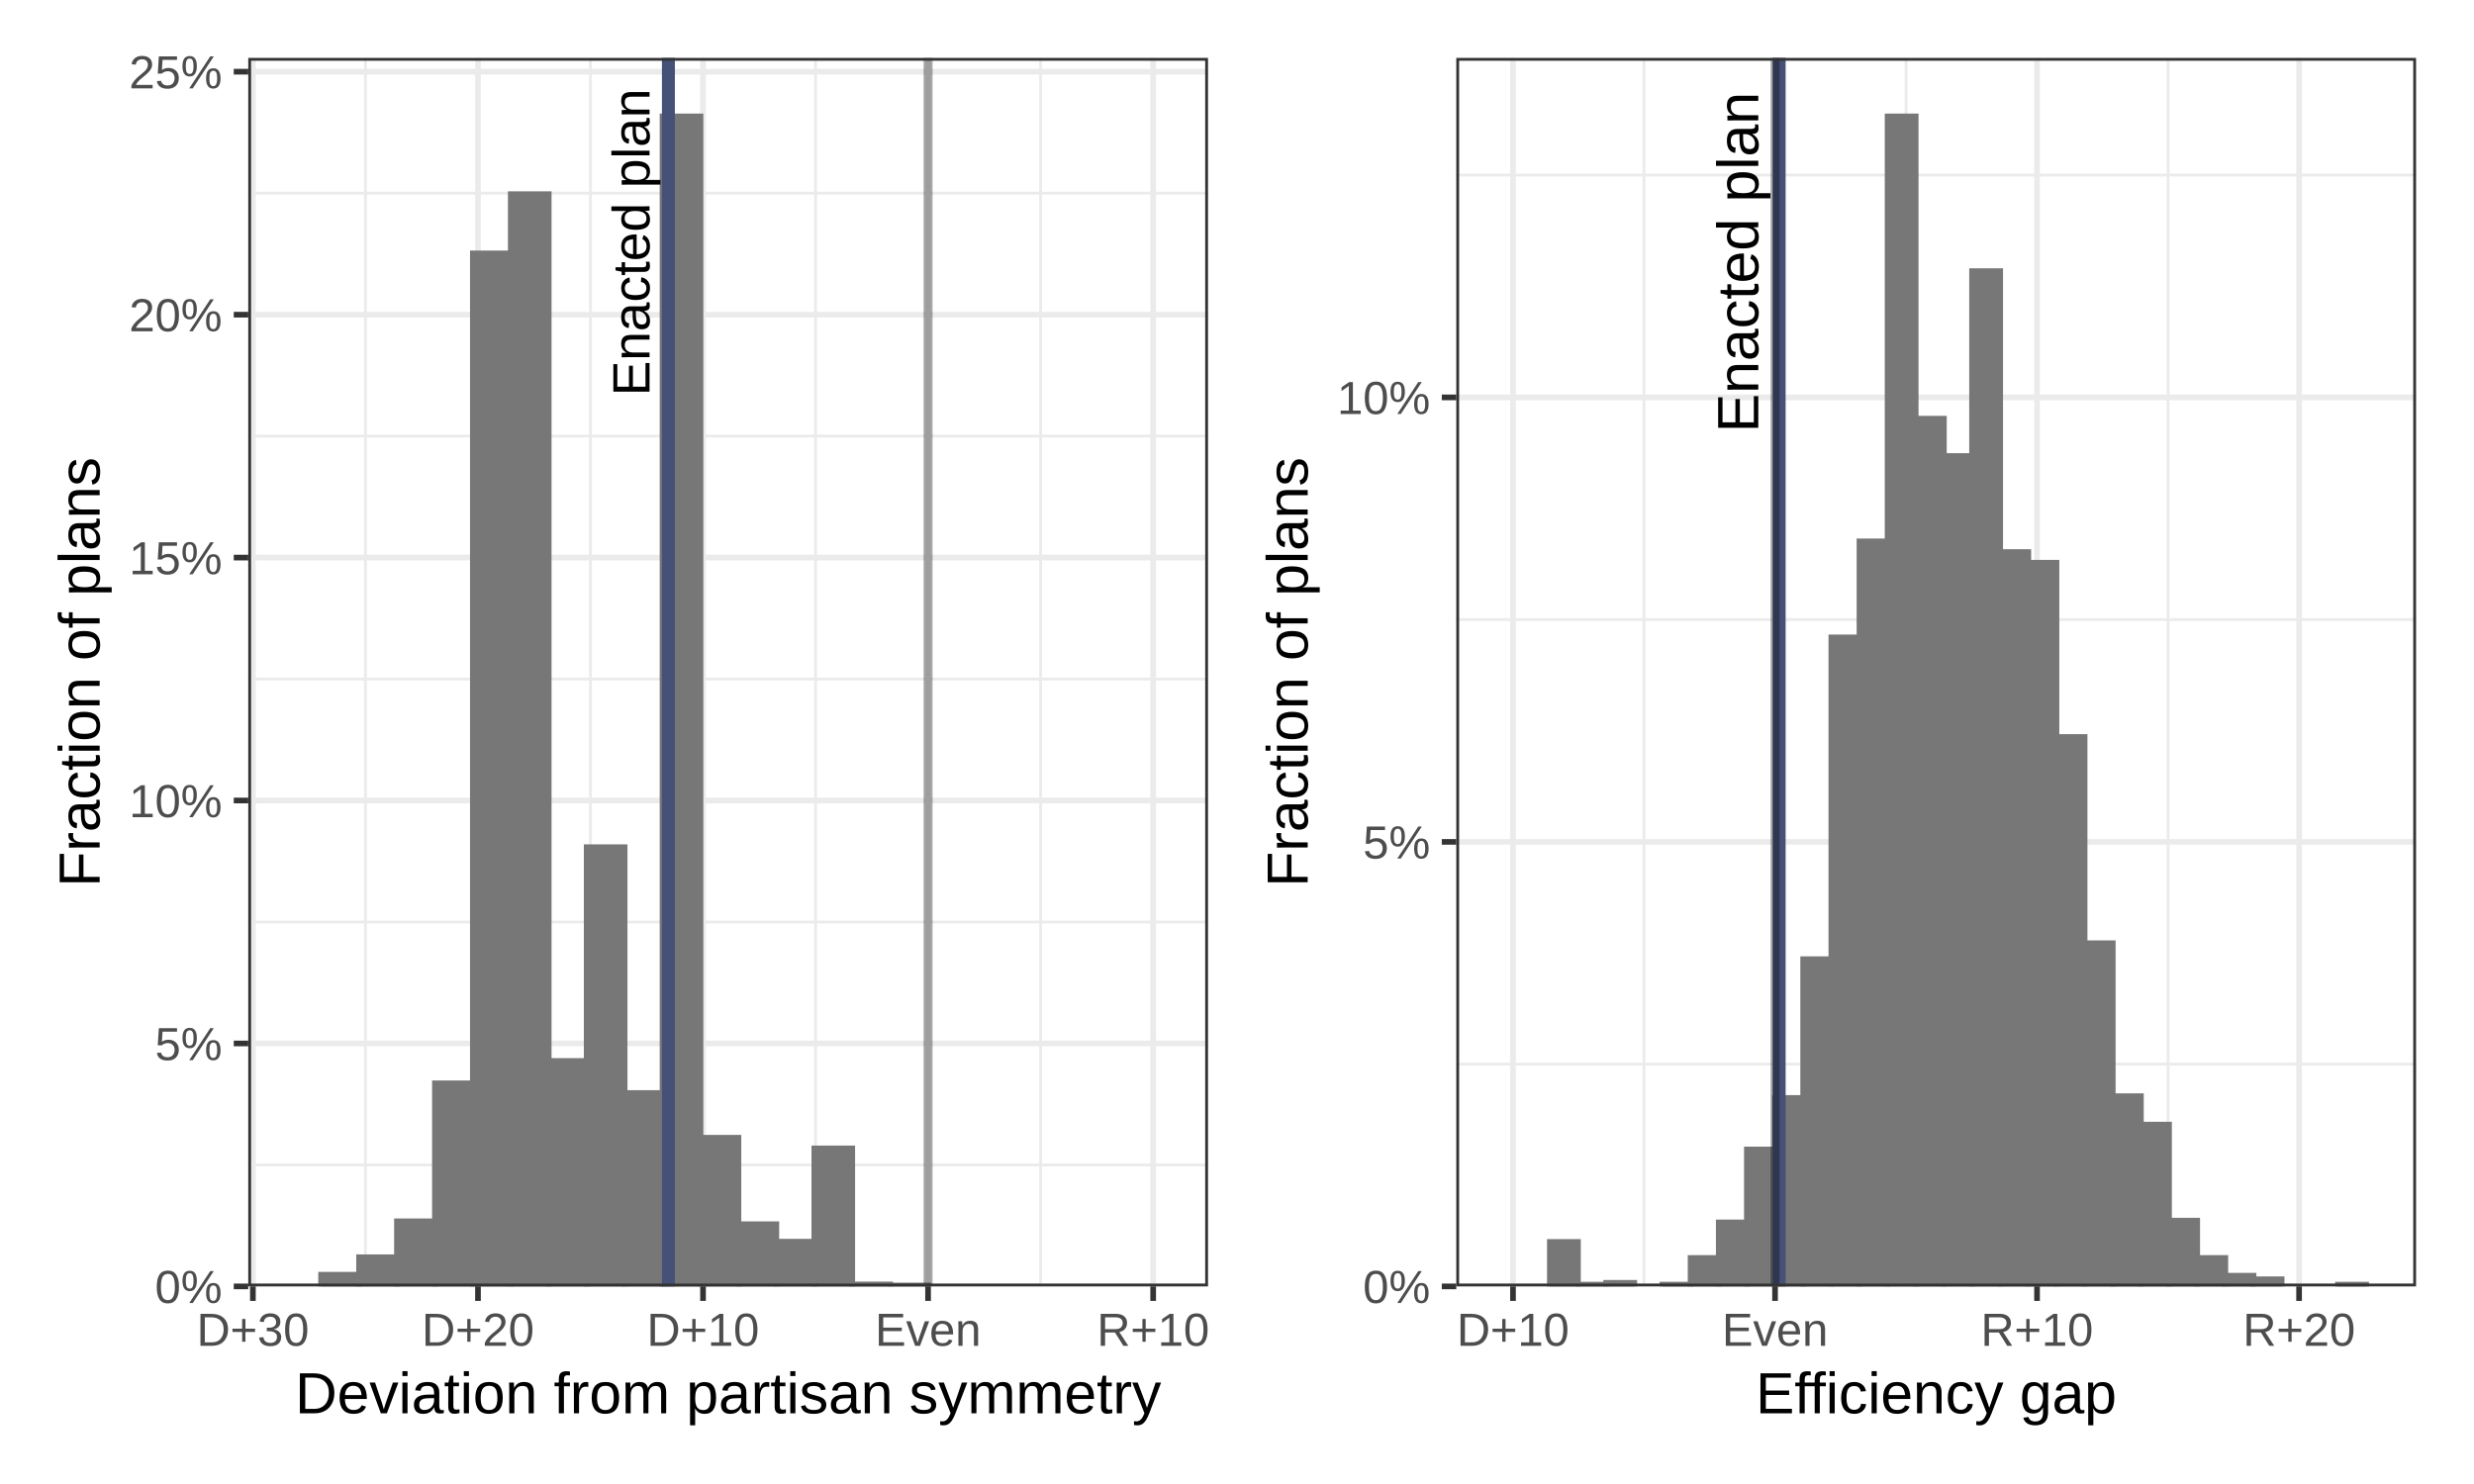
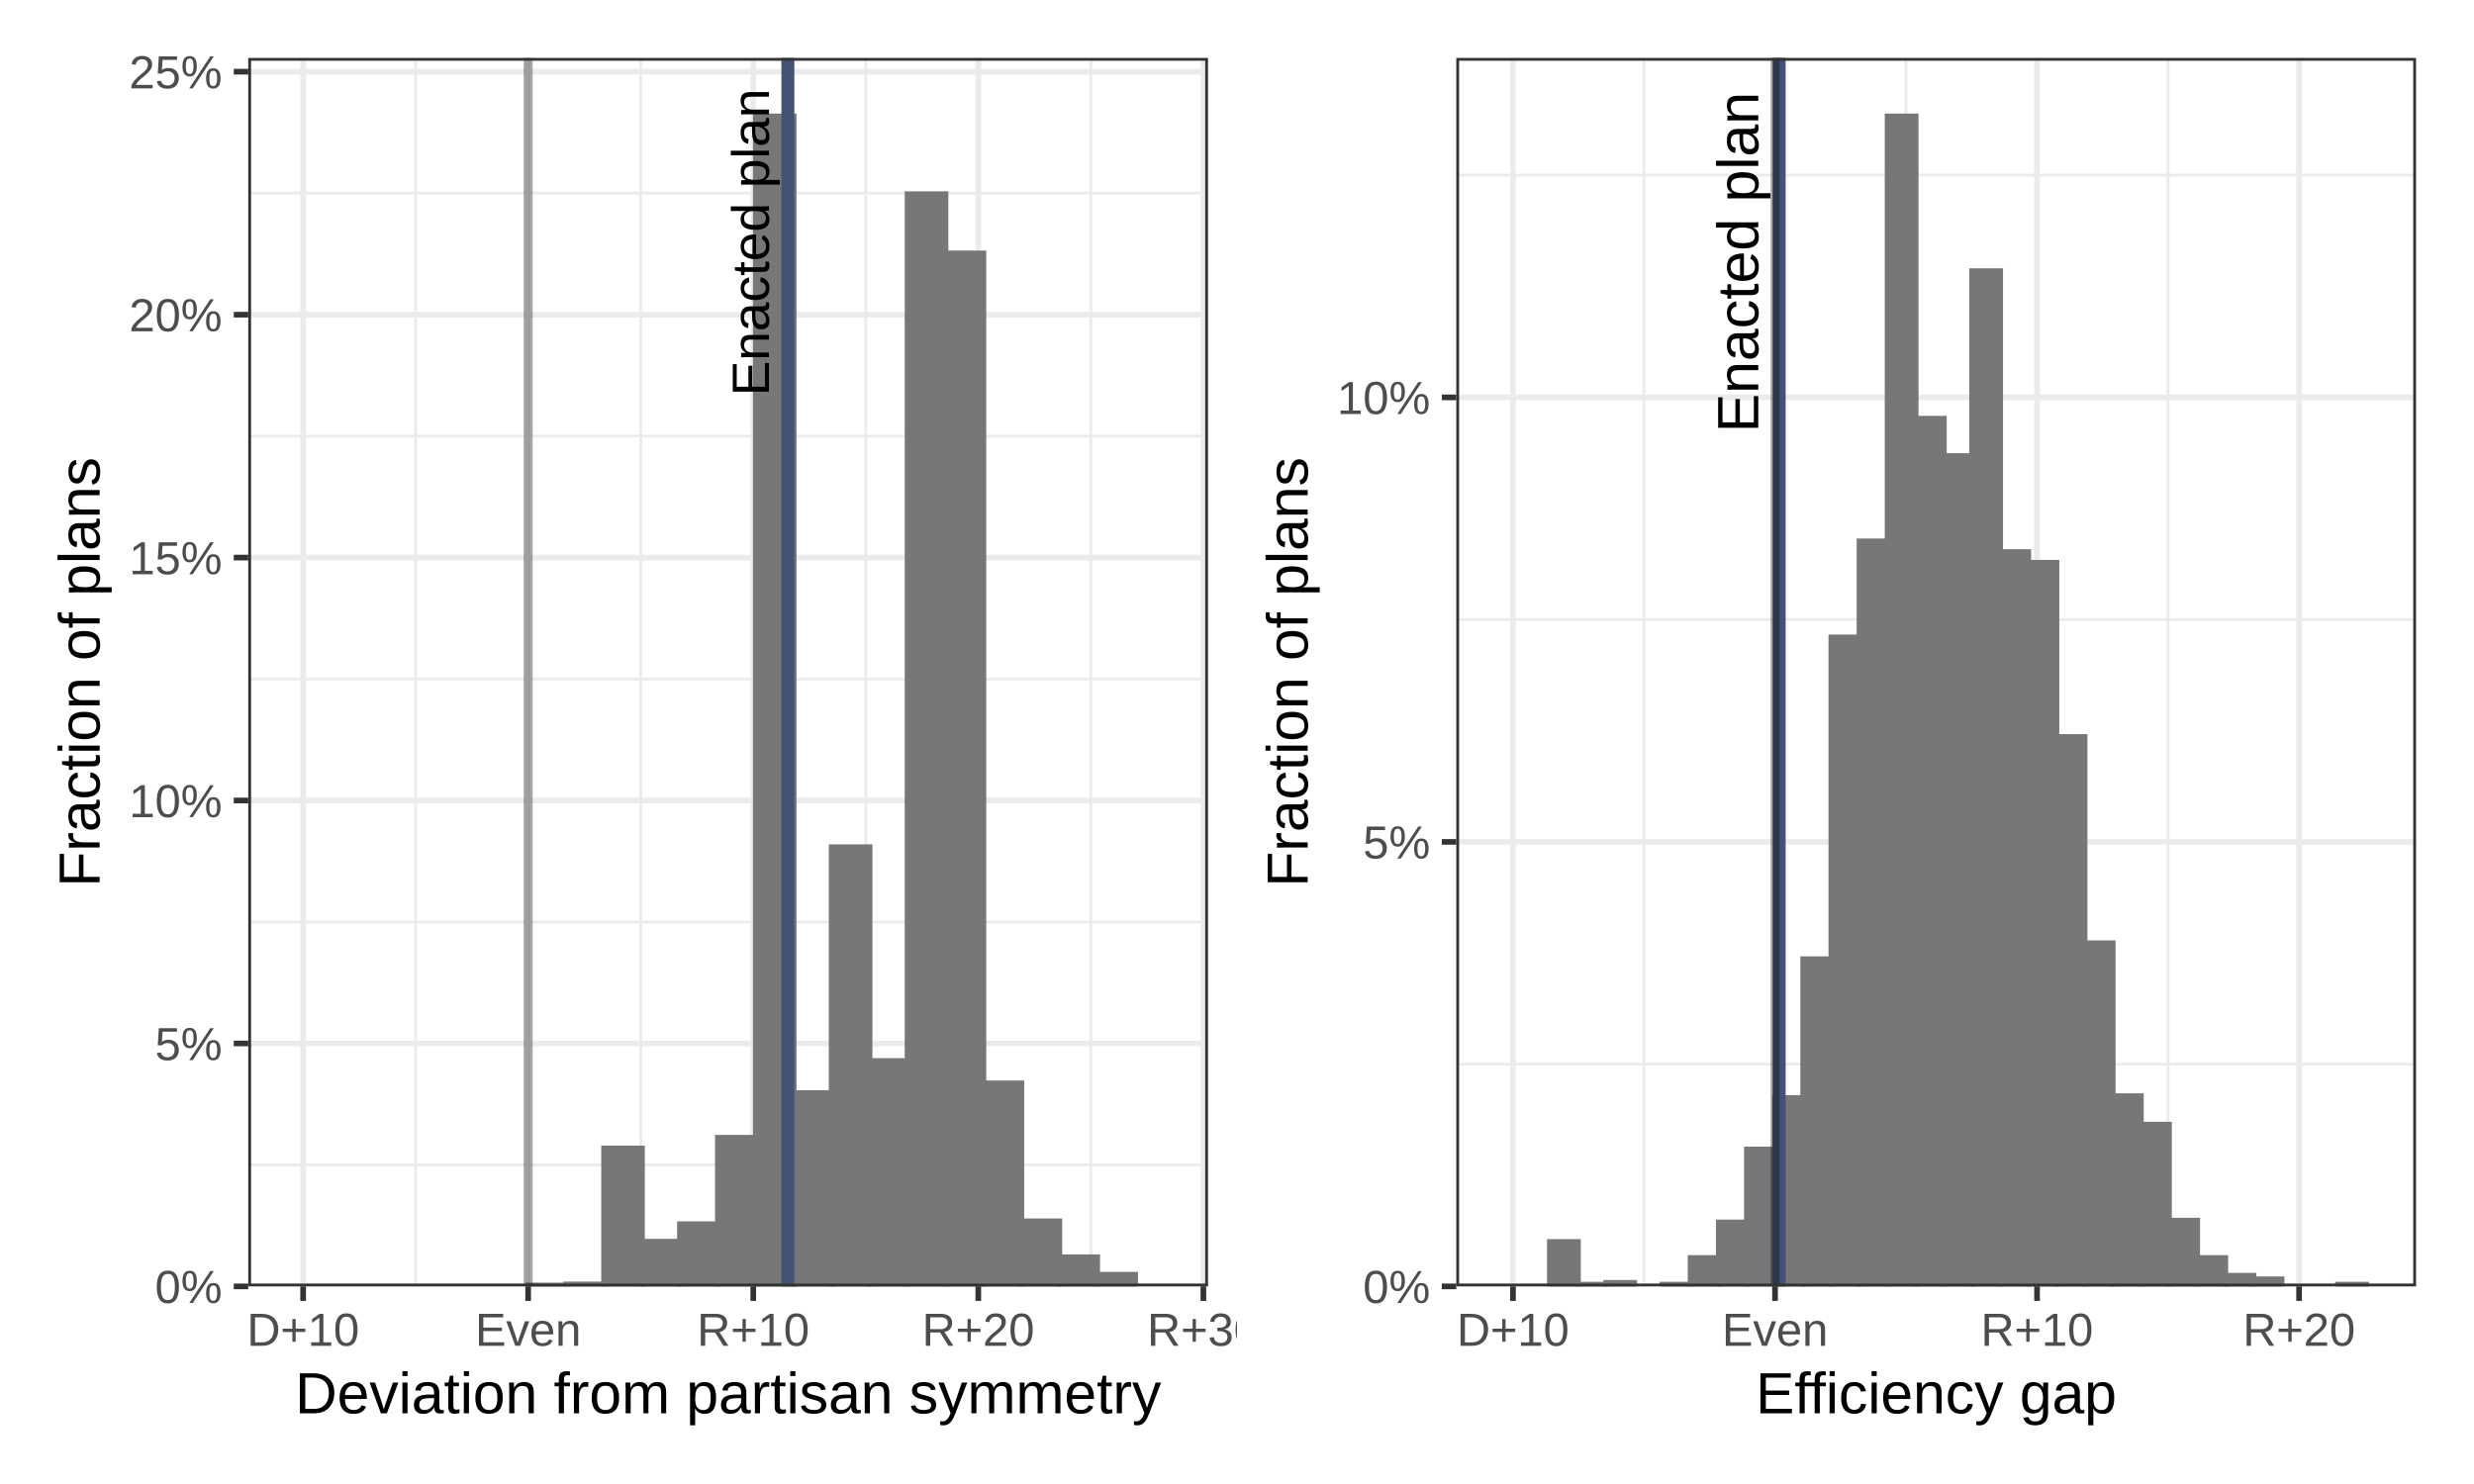
<svg xmlns="http://www.w3.org/2000/svg" class="svglite" width="468.00pt" height="280.80pt" viewBox="0 0 468.00 280.80">
  <defs>
    <style type="text/css">
    .svglite line, .svglite polyline, .svglite polygon, .svglite path, .svglite rect, .svglite circle {
      fill: none;
      stroke: #000000;
      stroke-linecap: round;
      stroke-linejoin: round;
      stroke-miterlimit: 10.00;
    }
    .svglite text {
      white-space: pre;
    }
  </style>
  </defs>
  <rect width="100%" height="100%" style="stroke: none; fill: #FFFFFF;" />
  <defs>
    <clipPath id="cpMC4wMHw0NjguMDB8MC4wMHwyODAuODA=">
      <rect x="0.00" y="0.00" width="468.00" height="280.80" />
    </clipPath>
  </defs>
  <g clip-path="url(#cpMC4wMHw0NjguMDB8MC4wMHwyODAuODA=)">
    <rect x="0" y="0" width="468.00" height="280.80" style="stroke-width: 1.07; stroke: #FFFFFF; fill: #FFFFFF;" />
  </g>
  <defs>
    <clipPath id="cpNS40OHwyMzQuMDB8NS40OHwyNzUuMzI=">
      <rect x="5.48" y="5.48" width="228.52" height="269.84" />
    </clipPath>
  </defs>
  <g clip-path="url(#cpNS40OHwyMzQuMDB8NS40OHwyNzUuMzI=)">
    <rect x="5.48" y="5.48" width="228.52" height="269.84" style="stroke-width: 1.07; stroke: #FFFFFF; fill: #FFFFFF;" />
  </g>
  <g clip-path="url(#cpMC4wMHw0NjguMDB8MC4wMHwyODAuODA=)">
</g>
  <defs>
    <clipPath id="cpNDYuOTZ8MjI4LjUyfDEwLjk2fDI0My40MQ==">
      <rect x="46.96" y="10.96" width="181.56" height="232.45" />
    </clipPath>
  </defs>
  <g clip-path="url(#cpNDYuOTZ8MjI4LjUyfDEwLjk2fDI0My40MQ==)">
    <rect x="46.96" y="10.96" width="181.56" height="232.45" style="stroke-width: 1.07; stroke: none; fill: #FFFFFF;" />
    <polyline points="46.96,220.43 228.52,220.43 " style="stroke-width: 0.53; stroke: #EBEBEB; stroke-linecap: butt;" />
    <polyline points="46.96,174.46 228.52,174.46 " style="stroke-width: 0.53; stroke: #EBEBEB; stroke-linecap: butt;" />
    <polyline points="46.96,128.49 228.52,128.49 " style="stroke-width: 0.53; stroke: #EBEBEB; stroke-linecap: butt;" />
    <polyline points="46.96,82.52 228.52,82.52 " style="stroke-width: 0.53; stroke: #EBEBEB; stroke-linecap: butt;" />
    <polyline points="46.96,36.55 228.52,36.55 " style="stroke-width: 0.53; stroke: #EBEBEB; stroke-linecap: butt;" />
-     <polyline points="69.13,243.41 69.13,10.96 " style="stroke-width: 0.53; stroke: #EBEBEB; stroke-linecap: butt;" />
-     <polyline points="111.70,243.41 111.70,10.96 " style="stroke-width: 0.53; stroke: #EBEBEB; stroke-linecap: butt;" />
-     <polyline points="154.28,243.41 154.28,10.96 " style="stroke-width: 0.53; stroke: #EBEBEB; stroke-linecap: butt;" />
-     <polyline points="196.85,243.41 196.85,10.96 " style="stroke-width: 0.53; stroke: #EBEBEB; stroke-linecap: butt;" />
+     <polyline points="78.63,243.41 78.63,10.96 " style="stroke-width: 0.53; stroke: #EBEBEB; stroke-linecap: butt;" />
+     <polyline points="121.20,243.41 121.20,10.96 " style="stroke-width: 0.53; stroke: #EBEBEB; stroke-linecap: butt;" />
+     <polyline points="163.77,243.41 163.77,10.96 " style="stroke-width: 0.53; stroke: #EBEBEB; stroke-linecap: butt;" />
+     <polyline points="206.35,243.41 206.35,10.96 " style="stroke-width: 0.53; stroke: #EBEBEB; stroke-linecap: butt;" />
    <polyline points="46.96,243.41 228.52,243.41 " style="stroke-width: 1.07; stroke: #EBEBEB; stroke-linecap: butt;" />
    <polyline points="46.96,197.44 228.52,197.44 " style="stroke-width: 1.07; stroke: #EBEBEB; stroke-linecap: butt;" />
    <polyline points="46.96,151.47 228.52,151.47 " style="stroke-width: 1.07; stroke: #EBEBEB; stroke-linecap: butt;" />
    <polyline points="46.96,105.51 228.52,105.51 " style="stroke-width: 1.07; stroke: #EBEBEB; stroke-linecap: butt;" />
    <polyline points="46.96,59.54 228.52,59.54 " style="stroke-width: 1.07; stroke: #EBEBEB; stroke-linecap: butt;" />
    <polyline points="46.96,13.57 228.52,13.57 " style="stroke-width: 1.07; stroke: #EBEBEB; stroke-linecap: butt;" />
-     <polyline points="47.84,243.41 47.84,10.96 " style="stroke-width: 1.07; stroke: #EBEBEB; stroke-linecap: butt;" />
-     <polyline points="90.42,243.41 90.42,10.96 " style="stroke-width: 1.07; stroke: #EBEBEB; stroke-linecap: butt;" />
-     <polyline points="132.99,243.41 132.99,10.96 " style="stroke-width: 1.07; stroke: #EBEBEB; stroke-linecap: butt;" />
-     <polyline points="175.56,243.41 175.56,10.96 " style="stroke-width: 1.07; stroke: #EBEBEB; stroke-linecap: butt;" />
-     <polyline points="218.14,243.41 218.14,10.96 " style="stroke-width: 1.07; stroke: #EBEBEB; stroke-linecap: butt;" />
-     <rect x="60.74" y="241.20" width="7.18" height="2.21" style="stroke-width: 1.07; stroke: #777777; stroke-linecap: square; stroke-linejoin: miter; fill: #777777;" />
-     <rect x="67.92" y="237.89" width="7.18" height="5.52" style="stroke-width: 1.07; stroke: #777777; stroke-linecap: square; stroke-linejoin: miter; fill: #777777;" />
-     <rect x="75.09" y="231.09" width="7.18" height="12.32" style="stroke-width: 1.07; stroke: #777777; stroke-linecap: square; stroke-linejoin: miter; fill: #777777;" />
-     <rect x="82.27" y="204.98" width="7.18" height="38.43" style="stroke-width: 1.07; stroke: #777777; stroke-linecap: square; stroke-linejoin: miter; fill: #777777;" />
-     <rect x="89.45" y="47.95" width="7.18" height="195.46" style="stroke-width: 1.07; stroke: #777777; stroke-linecap: square; stroke-linejoin: miter; fill: #777777;" />
-     <rect x="96.62" y="36.74" width="7.18" height="206.67" style="stroke-width: 1.07; stroke: #777777; stroke-linecap: square; stroke-linejoin: miter; fill: #777777;" />
-     <rect x="103.80" y="200.75" width="7.18" height="42.66" style="stroke-width: 1.07; stroke: #777777; stroke-linecap: square; stroke-linejoin: miter; fill: #777777;" />
-     <rect x="110.98" y="160.30" width="7.18" height="83.11" style="stroke-width: 1.07; stroke: #777777; stroke-linecap: square; stroke-linejoin: miter; fill: #777777;" />
-     <rect x="118.15" y="206.82" width="7.18" height="36.59" style="stroke-width: 1.07; stroke: #777777; stroke-linecap: square; stroke-linejoin: miter; fill: #777777;" />
-     <rect x="125.33" y="22.03" width="7.18" height="221.38" style="stroke-width: 1.07; stroke: #777777; stroke-linecap: square; stroke-linejoin: miter; fill: #777777;" />
-     <rect x="132.51" y="215.28" width="7.18" height="28.13" style="stroke-width: 1.07; stroke: #777777; stroke-linecap: square; stroke-linejoin: miter; fill: #777777;" />
-     <rect x="139.68" y="231.64" width="7.18" height="11.77" style="stroke-width: 1.07; stroke: #777777; stroke-linecap: square; stroke-linejoin: miter; fill: #777777;" />
-     <rect x="146.86" y="234.95" width="7.18" height="8.46" style="stroke-width: 1.07; stroke: #777777; stroke-linecap: square; stroke-linejoin: miter; fill: #777777;" />
-     <rect x="154.04" y="217.30" width="7.18" height="26.11" style="stroke-width: 1.07; stroke: #777777; stroke-linecap: square; stroke-linejoin: miter; fill: #777777;" />
-     <rect x="161.21" y="243.04" width="7.18" height="0.37" style="stroke-width: 1.07; stroke: #777777; stroke-linecap: square; stroke-linejoin: miter; fill: #777777;" />
-     <rect x="168.39" y="243.23" width="7.18" height="0.18" style="stroke-width: 1.07; stroke: #777777; stroke-linecap: square; stroke-linejoin: miter; fill: #777777;" />
-     <rect x="175.56" y="243.41" width="7.18" height="0.00" style="stroke-width: 1.07; stroke: #777777; stroke-linecap: square; stroke-linejoin: miter; fill: #777777;" />
-     <rect x="182.74" y="243.41" width="7.18" height="0.00" style="stroke-width: 1.07; stroke: #777777; stroke-linecap: square; stroke-linejoin: miter; fill: #777777;" />
-     <rect x="189.92" y="243.41" width="7.18" height="0.00" style="stroke-width: 1.07; stroke: #777777; stroke-linecap: square; stroke-linejoin: miter; fill: #777777;" />
-     <rect x="197.09" y="243.41" width="7.18" height="0.00" style="stroke-width: 1.07; stroke: #777777; stroke-linecap: square; stroke-linejoin: miter; fill: #777777;" />
-     <rect x="204.27" y="243.41" width="7.18" height="0.00" style="stroke-width: 1.07; stroke: #777777; stroke-linecap: square; stroke-linejoin: miter; fill: #777777;" />
-     <rect x="211.45" y="243.41" width="7.18" height="0.00" style="stroke-width: 1.07; stroke: #777777; stroke-linecap: square; stroke-linejoin: miter; fill: #777777;" />
-     <line x1="126.44" y1="243.41" x2="126.44" y2="10.96" style="stroke-width: 2.45; stroke: #465177; stroke-linecap: butt;" />
-     <line x1="175.56" y1="243.41" x2="175.56" y2="10.96" style="stroke-width: 1.71; stroke: #000000; stroke-opacity: 0.33; stroke-linecap: butt;" />
-     <text transform="translate(122.87,16.77) rotate(-90)" text-anchor="end" style="font-size: 9.96px; font-family: &quot;Arial&quot;;" textLength="58.11px" lengthAdjust="spacingAndGlyphs">Enacted plan</text>
+     <polyline points="57.34,243.41 57.34,10.96 " style="stroke-width: 1.07; stroke: #EBEBEB; stroke-linecap: butt;" />
+     <polyline points="99.91,243.41 99.91,10.96 " style="stroke-width: 1.07; stroke: #EBEBEB; stroke-linecap: butt;" />
+     <polyline points="142.49,243.41 142.49,10.96 " style="stroke-width: 1.07; stroke: #EBEBEB; stroke-linecap: butt;" />
+     <polyline points="185.06,243.41 185.06,10.96 " style="stroke-width: 1.07; stroke: #EBEBEB; stroke-linecap: butt;" />
+     <polyline points="227.64,243.41 227.64,10.96 " style="stroke-width: 1.07; stroke: #EBEBEB; stroke-linecap: butt;" />
+     <rect x="56.85" y="243.41" width="7.18" height="0.00" style="stroke-width: 1.07; stroke: #777777; stroke-linecap: square; stroke-linejoin: miter; fill: #777777;" />
+     <rect x="64.03" y="243.41" width="7.18" height="0.00" style="stroke-width: 1.07; stroke: #777777; stroke-linecap: square; stroke-linejoin: miter; fill: #777777;" />
+     <rect x="71.21" y="243.41" width="7.18" height="0.00" style="stroke-width: 1.07; stroke: #777777; stroke-linecap: square; stroke-linejoin: miter; fill: #777777;" />
+     <rect x="78.38" y="243.41" width="7.18" height="0.00" style="stroke-width: 1.07; stroke: #777777; stroke-linecap: square; stroke-linejoin: miter; fill: #777777;" />
+     <rect x="85.56" y="243.41" width="7.18" height="0.00" style="stroke-width: 1.07; stroke: #777777; stroke-linecap: square; stroke-linejoin: miter; fill: #777777;" />
+     <rect x="92.74" y="243.41" width="7.18" height="0.00" style="stroke-width: 1.07; stroke: #777777; stroke-linecap: square; stroke-linejoin: miter; fill: #777777;" />
+     <rect x="99.91" y="243.23" width="7.18" height="0.18" style="stroke-width: 1.07; stroke: #777777; stroke-linecap: square; stroke-linejoin: miter; fill: #777777;" />
+     <rect x="107.09" y="243.04" width="7.18" height="0.37" style="stroke-width: 1.07; stroke: #777777; stroke-linecap: square; stroke-linejoin: miter; fill: #777777;" />
+     <rect x="114.27" y="217.30" width="7.18" height="26.11" style="stroke-width: 1.07; stroke: #777777; stroke-linecap: square; stroke-linejoin: miter; fill: #777777;" />
+     <rect x="121.44" y="234.95" width="7.18" height="8.46" style="stroke-width: 1.07; stroke: #777777; stroke-linecap: square; stroke-linejoin: miter; fill: #777777;" />
+     <rect x="128.62" y="231.64" width="7.18" height="11.77" style="stroke-width: 1.07; stroke: #777777; stroke-linecap: square; stroke-linejoin: miter; fill: #777777;" />
+     <rect x="135.80" y="215.28" width="7.18" height="28.13" style="stroke-width: 1.07; stroke: #777777; stroke-linecap: square; stroke-linejoin: miter; fill: #777777;" />
+     <rect x="142.97" y="22.03" width="7.18" height="221.38" style="stroke-width: 1.07; stroke: #777777; stroke-linecap: square; stroke-linejoin: miter; fill: #777777;" />
+     <rect x="150.15" y="206.82" width="7.18" height="36.59" style="stroke-width: 1.07; stroke: #777777; stroke-linecap: square; stroke-linejoin: miter; fill: #777777;" />
+     <rect x="157.32" y="160.30" width="7.18" height="83.11" style="stroke-width: 1.07; stroke: #777777; stroke-linecap: square; stroke-linejoin: miter; fill: #777777;" />
+     <rect x="164.50" y="200.75" width="7.18" height="42.66" style="stroke-width: 1.07; stroke: #777777; stroke-linecap: square; stroke-linejoin: miter; fill: #777777;" />
+     <rect x="171.68" y="36.74" width="7.18" height="206.67" style="stroke-width: 1.07; stroke: #777777; stroke-linecap: square; stroke-linejoin: miter; fill: #777777;" />
+     <rect x="178.85" y="47.95" width="7.18" height="195.46" style="stroke-width: 1.07; stroke: #777777; stroke-linecap: square; stroke-linejoin: miter; fill: #777777;" />
+     <rect x="186.03" y="204.98" width="7.18" height="38.43" style="stroke-width: 1.07; stroke: #777777; stroke-linecap: square; stroke-linejoin: miter; fill: #777777;" />
+     <rect x="193.21" y="231.09" width="7.18" height="12.32" style="stroke-width: 1.07; stroke: #777777; stroke-linecap: square; stroke-linejoin: miter; fill: #777777;" />
+     <rect x="200.38" y="237.89" width="7.18" height="5.52" style="stroke-width: 1.07; stroke: #777777; stroke-linecap: square; stroke-linejoin: miter; fill: #777777;" />
+     <rect x="207.56" y="241.20" width="7.18" height="2.21" style="stroke-width: 1.07; stroke: #777777; stroke-linecap: square; stroke-linejoin: miter; fill: #777777;" />
+     <line x1="149.04" y1="243.41" x2="149.04" y2="10.96" style="stroke-width: 2.45; stroke: #465177; stroke-linecap: butt;" />
+     <line x1="99.91" y1="243.41" x2="99.91" y2="10.96" style="stroke-width: 1.71; stroke: #000000; stroke-opacity: 0.33; stroke-linecap: butt;" />
+     <text transform="translate(145.46,16.77) rotate(-90)" text-anchor="end" style="font-size: 9.96px; font-family: &quot;Arial&quot;;" textLength="58.11px" lengthAdjust="spacingAndGlyphs">Enacted plan</text>
    <rect x="46.96" y="10.96" width="181.56" height="232.45" style="stroke-width: 1.07; stroke: #333333;" />
  </g>
  <g clip-path="url(#cpMC4wMHw0NjguMDB8MC4wMHwyODAuODA=)">
    <text x="42.03" y="246.56" text-anchor="end" style="font-size: 8.80px;fill: #4D4D4D; font-family: &quot;Arial&quot;;" textLength="12.72px" lengthAdjust="spacingAndGlyphs">0%</text>
    <text x="42.03" y="200.60" text-anchor="end" style="font-size: 8.80px;fill: #4D4D4D; font-family: &quot;Arial&quot;;" textLength="12.72px" lengthAdjust="spacingAndGlyphs">5%</text>
    <text x="42.03" y="154.63" text-anchor="end" style="font-size: 8.80px;fill: #4D4D4D; font-family: &quot;Arial&quot;;" textLength="17.61px" lengthAdjust="spacingAndGlyphs">10%</text>
    <text x="42.03" y="108.66" text-anchor="end" style="font-size: 8.80px;fill: #4D4D4D; font-family: &quot;Arial&quot;;" textLength="17.61px" lengthAdjust="spacingAndGlyphs">15%</text>
    <text x="42.03" y="62.69" text-anchor="end" style="font-size: 8.80px;fill: #4D4D4D; font-family: &quot;Arial&quot;;" textLength="17.61px" lengthAdjust="spacingAndGlyphs">20%</text>
    <text x="42.03" y="16.72" text-anchor="end" style="font-size: 8.80px;fill: #4D4D4D; font-family: &quot;Arial&quot;;" textLength="17.61px" lengthAdjust="spacingAndGlyphs">25%</text>
    <polyline points="44.22,243.41 46.96,243.41 " style="stroke-width: 1.07; stroke: #333333; stroke-linecap: butt;" />
    <polyline points="44.22,197.44 46.96,197.44 " style="stroke-width: 1.07; stroke: #333333; stroke-linecap: butt;" />
    <polyline points="44.22,151.47 46.96,151.47 " style="stroke-width: 1.07; stroke: #333333; stroke-linecap: butt;" />
    <polyline points="44.22,105.51 46.96,105.51 " style="stroke-width: 1.07; stroke: #333333; stroke-linecap: butt;" />
    <polyline points="44.22,59.54 46.96,59.54 " style="stroke-width: 1.07; stroke: #333333; stroke-linecap: butt;" />
    <polyline points="44.22,13.57 46.96,13.57 " style="stroke-width: 1.07; stroke: #333333; stroke-linecap: butt;" />
-     <polyline points="47.84,246.15 47.84,243.41 " style="stroke-width: 1.07; stroke: #333333; stroke-linecap: butt;" />
-     <polyline points="90.42,246.15 90.42,243.41 " style="stroke-width: 1.07; stroke: #333333; stroke-linecap: butt;" />
-     <polyline points="132.99,246.15 132.99,243.41 " style="stroke-width: 1.07; stroke: #333333; stroke-linecap: butt;" />
-     <polyline points="175.56,246.15 175.56,243.41 " style="stroke-width: 1.07; stroke: #333333; stroke-linecap: butt;" />
-     <polyline points="218.14,246.15 218.14,243.41 " style="stroke-width: 1.07; stroke: #333333; stroke-linecap: butt;" />
-     <text x="47.84" y="254.65" text-anchor="middle" style="font-size: 8.80px;fill: #4D4D4D; font-family: &quot;Arial&quot;;" textLength="21.28px" lengthAdjust="spacingAndGlyphs">D+30</text>
-     <text x="90.42" y="254.65" text-anchor="middle" style="font-size: 8.80px;fill: #4D4D4D; font-family: &quot;Arial&quot;;" textLength="21.28px" lengthAdjust="spacingAndGlyphs">D+20</text>
-     <text x="132.99" y="254.65" text-anchor="middle" style="font-size: 8.80px;fill: #4D4D4D; font-family: &quot;Arial&quot;;" textLength="21.28px" lengthAdjust="spacingAndGlyphs">D+10</text>
-     <text x="175.56" y="254.65" text-anchor="middle" style="font-size: 8.80px;fill: #4D4D4D; font-family: &quot;Arial&quot;;" textLength="20.06px" lengthAdjust="spacingAndGlyphs">Even</text>
-     <text x="218.14" y="254.65" text-anchor="middle" style="font-size: 8.80px;fill: #4D4D4D; font-family: &quot;Arial&quot;;" textLength="21.28px" lengthAdjust="spacingAndGlyphs">R+10</text>
+     <polyline points="57.34,246.15 57.34,243.41 " style="stroke-width: 1.07; stroke: #333333; stroke-linecap: butt;" />
+     <polyline points="99.91,246.15 99.91,243.41 " style="stroke-width: 1.07; stroke: #333333; stroke-linecap: butt;" />
+     <polyline points="142.49,246.15 142.49,243.41 " style="stroke-width: 1.07; stroke: #333333; stroke-linecap: butt;" />
+     <polyline points="185.06,246.15 185.06,243.41 " style="stroke-width: 1.07; stroke: #333333; stroke-linecap: butt;" />
+     <polyline points="227.64,246.15 227.64,243.41 " style="stroke-width: 1.07; stroke: #333333; stroke-linecap: butt;" />
+     <text x="57.34" y="254.65" text-anchor="middle" style="font-size: 8.80px;fill: #4D4D4D; font-family: &quot;Arial&quot;;" textLength="21.28px" lengthAdjust="spacingAndGlyphs">D+10</text>
+     <text x="99.91" y="254.65" text-anchor="middle" style="font-size: 8.80px;fill: #4D4D4D; font-family: &quot;Arial&quot;;" textLength="20.06px" lengthAdjust="spacingAndGlyphs">Even</text>
+     <text x="142.49" y="254.65" text-anchor="middle" style="font-size: 8.80px;fill: #4D4D4D; font-family: &quot;Arial&quot;;" textLength="21.28px" lengthAdjust="spacingAndGlyphs">R+10</text>
+     <text x="185.06" y="254.65" text-anchor="middle" style="font-size: 8.80px;fill: #4D4D4D; font-family: &quot;Arial&quot;;" textLength="21.28px" lengthAdjust="spacingAndGlyphs">R+20</text>
+     <text x="227.64" y="254.65" text-anchor="middle" style="font-size: 8.80px;fill: #4D4D4D; font-family: &quot;Arial&quot;;" textLength="21.28px" lengthAdjust="spacingAndGlyphs">R+30</text>
    <text x="137.74" y="267.42" text-anchor="middle" style="font-size: 11.00px; font-family: &quot;Arial&quot;;" textLength="163.83px" lengthAdjust="spacingAndGlyphs">Deviation from partisan symmetry</text>
    <text transform="translate(18.85,127.18) rotate(-90)" text-anchor="middle" style="font-size: 11.00px; font-family: &quot;Arial&quot;;" textLength="81.32px" lengthAdjust="spacingAndGlyphs">Fraction of plans</text>
  </g>
  <defs>
    <clipPath id="cpMjM0LjAwfDQ2Mi41Mnw1LjQ4fDI3NS4zMg==">
      <rect x="234.00" y="5.48" width="228.52" height="269.84" />
    </clipPath>
  </defs>
  <g clip-path="url(#cpMjM0LjAwfDQ2Mi41Mnw1LjQ4fDI3NS4zMg==)">
    <rect x="234.00" y="5.48" width="228.52" height="269.84" style="stroke-width: 1.07; stroke: #FFFFFF; fill: #FFFFFF;" />
  </g>
  <g clip-path="url(#cpMC4wMHw0NjguMDB8MC4wMHwyODAuODA=)">
</g>
  <defs>
    <clipPath id="cpMjc1LjQ4fDQ1Ny4wNHwxMC45NnwyNDMuNDE=">
      <rect x="275.48" y="10.96" width="181.56" height="232.45" />
    </clipPath>
  </defs>
  <g clip-path="url(#cpMjc1LjQ4fDQ1Ny4wNHwxMC45NnwyNDMuNDE=)">
    <rect x="275.48" y="10.96" width="181.56" height="232.45" style="stroke-width: 1.07; stroke: none; fill: #FFFFFF;" />
    <polyline points="275.48,201.35 457.04,201.35 " style="stroke-width: 0.53; stroke: #EBEBEB; stroke-linecap: butt;" />
    <polyline points="275.48,117.24 457.04,117.24 " style="stroke-width: 0.53; stroke: #EBEBEB; stroke-linecap: butt;" />
    <polyline points="275.48,33.13 457.04,33.13 " style="stroke-width: 0.53; stroke: #EBEBEB; stroke-linecap: butt;" />
    <polyline points="310.99,243.41 310.99,10.96 " style="stroke-width: 0.53; stroke: #EBEBEB; stroke-linecap: butt;" />
    <polyline points="360.56,243.41 360.56,10.96 " style="stroke-width: 0.53; stroke: #EBEBEB; stroke-linecap: butt;" />
    <polyline points="410.13,243.41 410.13,10.96 " style="stroke-width: 0.53; stroke: #EBEBEB; stroke-linecap: butt;" />
    <polyline points="275.48,243.41 457.04,243.41 " style="stroke-width: 1.07; stroke: #EBEBEB; stroke-linecap: butt;" />
    <polyline points="275.48,159.30 457.04,159.30 " style="stroke-width: 1.07; stroke: #EBEBEB; stroke-linecap: butt;" />
    <polyline points="275.48,75.19 457.04,75.19 " style="stroke-width: 1.07; stroke: #EBEBEB; stroke-linecap: butt;" />
    <polyline points="286.21,243.41 286.21,10.96 " style="stroke-width: 1.07; stroke: #EBEBEB; stroke-linecap: butt;" />
    <polyline points="335.78,243.41 335.78,10.96 " style="stroke-width: 1.07; stroke: #EBEBEB; stroke-linecap: butt;" />
    <polyline points="385.34,243.41 385.34,10.96 " style="stroke-width: 1.07; stroke: #EBEBEB; stroke-linecap: butt;" />
    <polyline points="434.91,243.41 434.91,10.96 " style="stroke-width: 1.07; stroke: #EBEBEB; stroke-linecap: butt;" />
    <rect x="287.86" y="243.41" width="5.32" height="0.00" style="stroke-width: 1.07; stroke: #777777; stroke-linecap: square; stroke-linejoin: miter; fill: #777777;" />
    <rect x="293.18" y="235.00" width="5.32" height="8.41" style="stroke-width: 1.07; stroke: #777777; stroke-linecap: square; stroke-linejoin: miter; fill: #777777;" />
    <rect x="298.51" y="243.07" width="5.32" height="0.34" style="stroke-width: 1.07; stroke: #777777; stroke-linecap: square; stroke-linejoin: miter; fill: #777777;" />
    <rect x="303.83" y="242.74" width="5.32" height="0.67" style="stroke-width: 1.07; stroke: #777777; stroke-linecap: square; stroke-linejoin: miter; fill: #777777;" />
    <rect x="309.15" y="243.41" width="5.32" height="0.00" style="stroke-width: 1.07; stroke: #777777; stroke-linecap: square; stroke-linejoin: miter; fill: #777777;" />
    <rect x="314.48" y="243.07" width="5.32" height="0.34" style="stroke-width: 1.07; stroke: #777777; stroke-linecap: square; stroke-linejoin: miter; fill: #777777;" />
    <rect x="319.80" y="238.03" width="5.32" height="5.38" style="stroke-width: 1.07; stroke: #777777; stroke-linecap: square; stroke-linejoin: miter; fill: #777777;" />
    <rect x="325.13" y="231.30" width="5.32" height="12.11" style="stroke-width: 1.07; stroke: #777777; stroke-linecap: square; stroke-linejoin: miter; fill: #777777;" />
    <rect x="330.45" y="217.50" width="5.32" height="25.91" style="stroke-width: 1.07; stroke: #777777; stroke-linecap: square; stroke-linejoin: miter; fill: #777777;" />
    <rect x="335.78" y="207.75" width="5.32" height="35.66" style="stroke-width: 1.07; stroke: #777777; stroke-linecap: square; stroke-linejoin: miter; fill: #777777;" />
    <rect x="341.10" y="181.50" width="5.32" height="61.91" style="stroke-width: 1.07; stroke: #777777; stroke-linecap: square; stroke-linejoin: miter; fill: #777777;" />
    <rect x="346.43" y="120.61" width="5.32" height="122.80" style="stroke-width: 1.07; stroke: #777777; stroke-linecap: square; stroke-linejoin: miter; fill: #777777;" />
    <rect x="351.75" y="102.44" width="5.32" height="140.97" style="stroke-width: 1.07; stroke: #777777; stroke-linecap: square; stroke-linejoin: miter; fill: #777777;" />
    <rect x="357.07" y="22.03" width="5.32" height="221.38" style="stroke-width: 1.07; stroke: #777777; stroke-linecap: square; stroke-linejoin: miter; fill: #777777;" />
    <rect x="362.40" y="79.22" width="5.32" height="164.19" style="stroke-width: 1.07; stroke: #777777; stroke-linecap: square; stroke-linejoin: miter; fill: #777777;" />
    <rect x="367.72" y="86.29" width="5.32" height="157.12" style="stroke-width: 1.07; stroke: #777777; stroke-linecap: square; stroke-linejoin: miter; fill: #777777;" />
    <rect x="373.05" y="51.30" width="5.32" height="192.11" style="stroke-width: 1.07; stroke: #777777; stroke-linecap: square; stroke-linejoin: miter; fill: #777777;" />
    <rect x="378.37" y="104.46" width="5.32" height="138.95" style="stroke-width: 1.07; stroke: #777777; stroke-linecap: square; stroke-linejoin: miter; fill: #777777;" />
    <rect x="383.70" y="106.48" width="5.32" height="136.93" style="stroke-width: 1.07; stroke: #777777; stroke-linecap: square; stroke-linejoin: miter; fill: #777777;" />
    <rect x="389.02" y="139.45" width="5.32" height="103.96" style="stroke-width: 1.07; stroke: #777777; stroke-linecap: square; stroke-linejoin: miter; fill: #777777;" />
    <rect x="394.35" y="178.48" width="5.32" height="64.93" style="stroke-width: 1.07; stroke: #777777; stroke-linecap: square; stroke-linejoin: miter; fill: #777777;" />
    <rect x="399.67" y="207.41" width="5.32" height="36.00" style="stroke-width: 1.07; stroke: #777777; stroke-linecap: square; stroke-linejoin: miter; fill: #777777;" />
    <rect x="404.99" y="212.79" width="5.32" height="30.62" style="stroke-width: 1.07; stroke: #777777; stroke-linecap: square; stroke-linejoin: miter; fill: #777777;" />
    <rect x="410.32" y="230.96" width="5.32" height="12.45" style="stroke-width: 1.07; stroke: #777777; stroke-linecap: square; stroke-linejoin: miter; fill: #777777;" />
    <rect x="415.64" y="238.03" width="5.32" height="5.38" style="stroke-width: 1.07; stroke: #777777; stroke-linecap: square; stroke-linejoin: miter; fill: #777777;" />
    <rect x="420.97" y="241.39" width="5.32" height="2.02" style="stroke-width: 1.07; stroke: #777777; stroke-linecap: square; stroke-linejoin: miter; fill: #777777;" />
    <rect x="426.29" y="242.06" width="5.32" height="1.35" style="stroke-width: 1.07; stroke: #777777; stroke-linecap: square; stroke-linejoin: miter; fill: #777777;" />
    <rect x="431.62" y="243.41" width="5.32" height="0.00" style="stroke-width: 1.07; stroke: #777777; stroke-linecap: square; stroke-linejoin: miter; fill: #777777;" />
    <rect x="436.94" y="243.41" width="5.32" height="0.00" style="stroke-width: 1.07; stroke: #777777; stroke-linecap: square; stroke-linejoin: miter; fill: #777777;" />
    <rect x="442.27" y="243.07" width="5.32" height="0.34" style="stroke-width: 1.07; stroke: #777777; stroke-linecap: square; stroke-linejoin: miter; fill: #777777;" />
    <line x1="336.56" y1="243.41" x2="336.56" y2="10.96" style="stroke-width: 2.45; stroke: #465177; stroke-linecap: butt;" />
    <line x1="335.78" y1="243.41" x2="335.78" y2="10.96" style="stroke-width: 1.71; stroke: #000000; stroke-opacity: 0.33; stroke-linecap: butt;" />
    <text transform="translate(332.61,17.40) rotate(-90)" text-anchor="end" style="font-size: 11.04px; font-family: &quot;Arial&quot;;" textLength="64.40px" lengthAdjust="spacingAndGlyphs">Enacted plan</text>
    <rect x="275.48" y="10.96" width="181.56" height="232.45" style="stroke-width: 1.07; stroke: #333333;" />
  </g>
  <g clip-path="url(#cpMC4wMHw0NjguMDB8MC4wMHwyODAuODA=)">
    <text x="270.55" y="246.56" text-anchor="end" style="font-size: 8.80px;fill: #4D4D4D; font-family: &quot;Arial&quot;;" textLength="12.72px" lengthAdjust="spacingAndGlyphs">0%</text>
    <text x="270.55" y="162.45" text-anchor="end" style="font-size: 8.80px;fill: #4D4D4D; font-family: &quot;Arial&quot;;" textLength="12.72px" lengthAdjust="spacingAndGlyphs">5%</text>
    <text x="270.55" y="78.34" text-anchor="end" style="font-size: 8.80px;fill: #4D4D4D; font-family: &quot;Arial&quot;;" textLength="17.61px" lengthAdjust="spacingAndGlyphs">10%</text>
    <polyline points="272.74,243.41 275.48,243.41 " style="stroke-width: 1.07; stroke: #333333; stroke-linecap: butt;" />
    <polyline points="272.74,159.30 275.48,159.30 " style="stroke-width: 1.07; stroke: #333333; stroke-linecap: butt;" />
    <polyline points="272.74,75.19 275.48,75.19 " style="stroke-width: 1.07; stroke: #333333; stroke-linecap: butt;" />
    <polyline points="286.21,246.15 286.21,243.41 " style="stroke-width: 1.07; stroke: #333333; stroke-linecap: butt;" />
    <polyline points="335.78,246.15 335.78,243.41 " style="stroke-width: 1.07; stroke: #333333; stroke-linecap: butt;" />
    <polyline points="385.34,246.15 385.34,243.41 " style="stroke-width: 1.07; stroke: #333333; stroke-linecap: butt;" />
    <polyline points="434.91,246.15 434.91,243.41 " style="stroke-width: 1.07; stroke: #333333; stroke-linecap: butt;" />
    <text x="286.21" y="254.65" text-anchor="middle" style="font-size: 8.80px;fill: #4D4D4D; font-family: &quot;Arial&quot;;" textLength="21.28px" lengthAdjust="spacingAndGlyphs">D+10</text>
    <text x="335.78" y="254.65" text-anchor="middle" style="font-size: 8.80px;fill: #4D4D4D; font-family: &quot;Arial&quot;;" textLength="20.06px" lengthAdjust="spacingAndGlyphs">Even</text>
    <text x="385.34" y="254.65" text-anchor="middle" style="font-size: 8.80px;fill: #4D4D4D; font-family: &quot;Arial&quot;;" textLength="21.28px" lengthAdjust="spacingAndGlyphs">R+10</text>
    <text x="434.91" y="254.65" text-anchor="middle" style="font-size: 8.80px;fill: #4D4D4D; font-family: &quot;Arial&quot;;" textLength="21.28px" lengthAdjust="spacingAndGlyphs">R+20</text>
    <text x="366.26" y="267.42" text-anchor="middle" style="font-size: 11.00px; font-family: &quot;Arial&quot;;" textLength="68.48px" lengthAdjust="spacingAndGlyphs">Efficiency gap</text>
    <text transform="translate(247.37,127.18) rotate(-90)" text-anchor="middle" style="font-size: 11.00px; font-family: &quot;Arial&quot;;" textLength="81.32px" lengthAdjust="spacingAndGlyphs">Fraction of plans</text>
  </g>
</svg>
